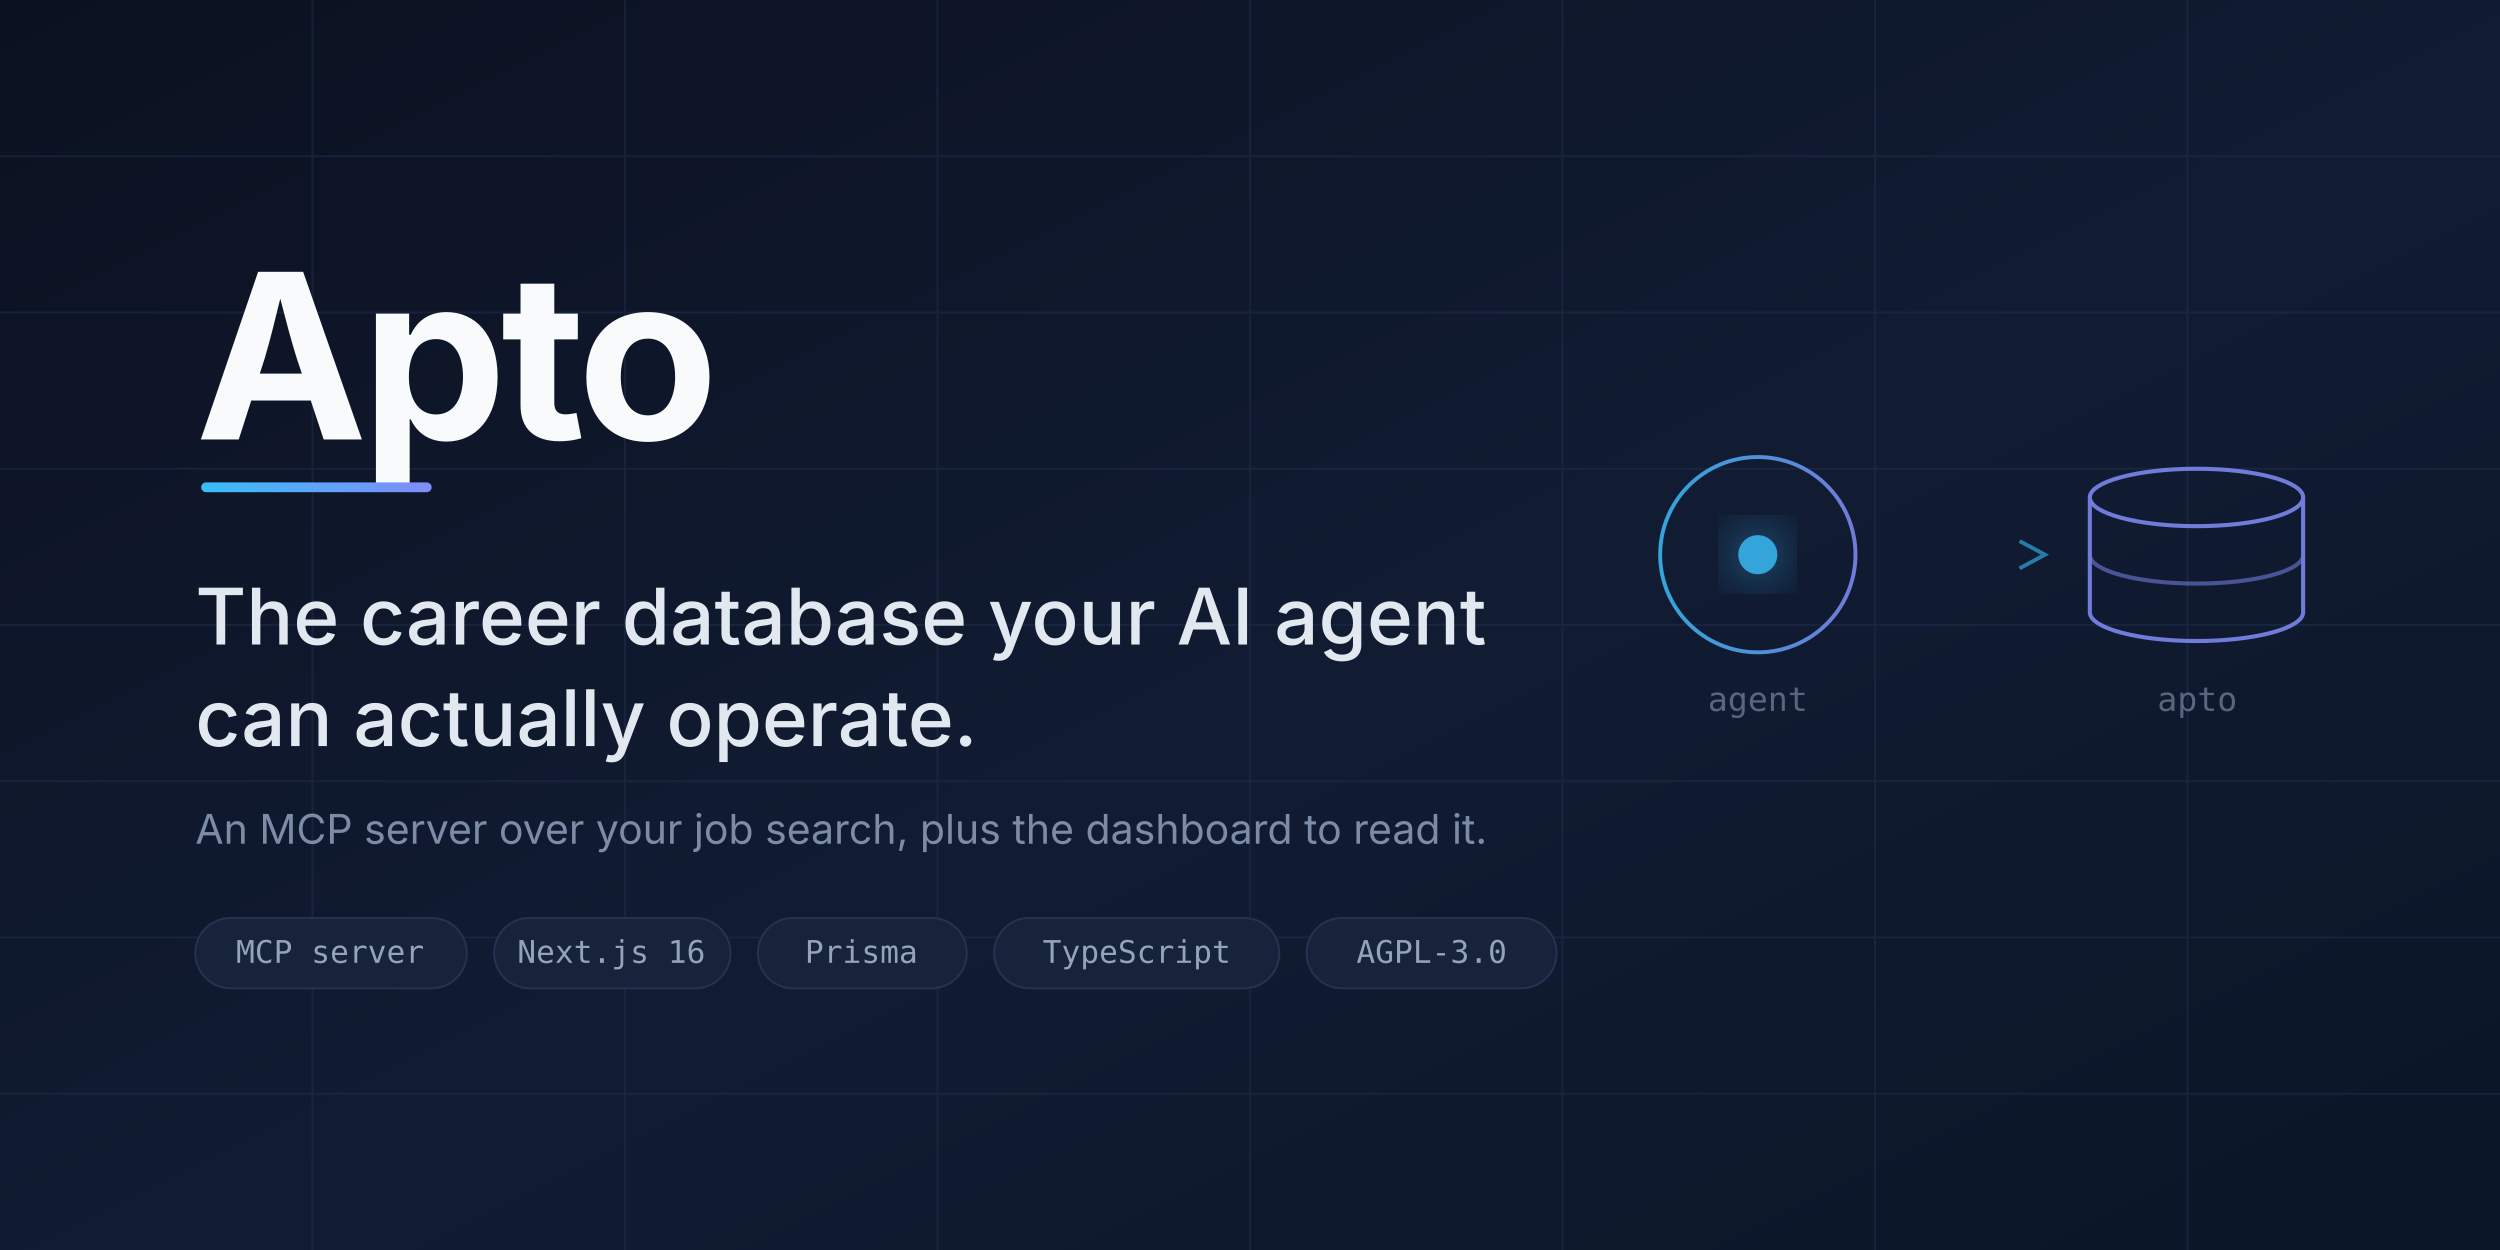
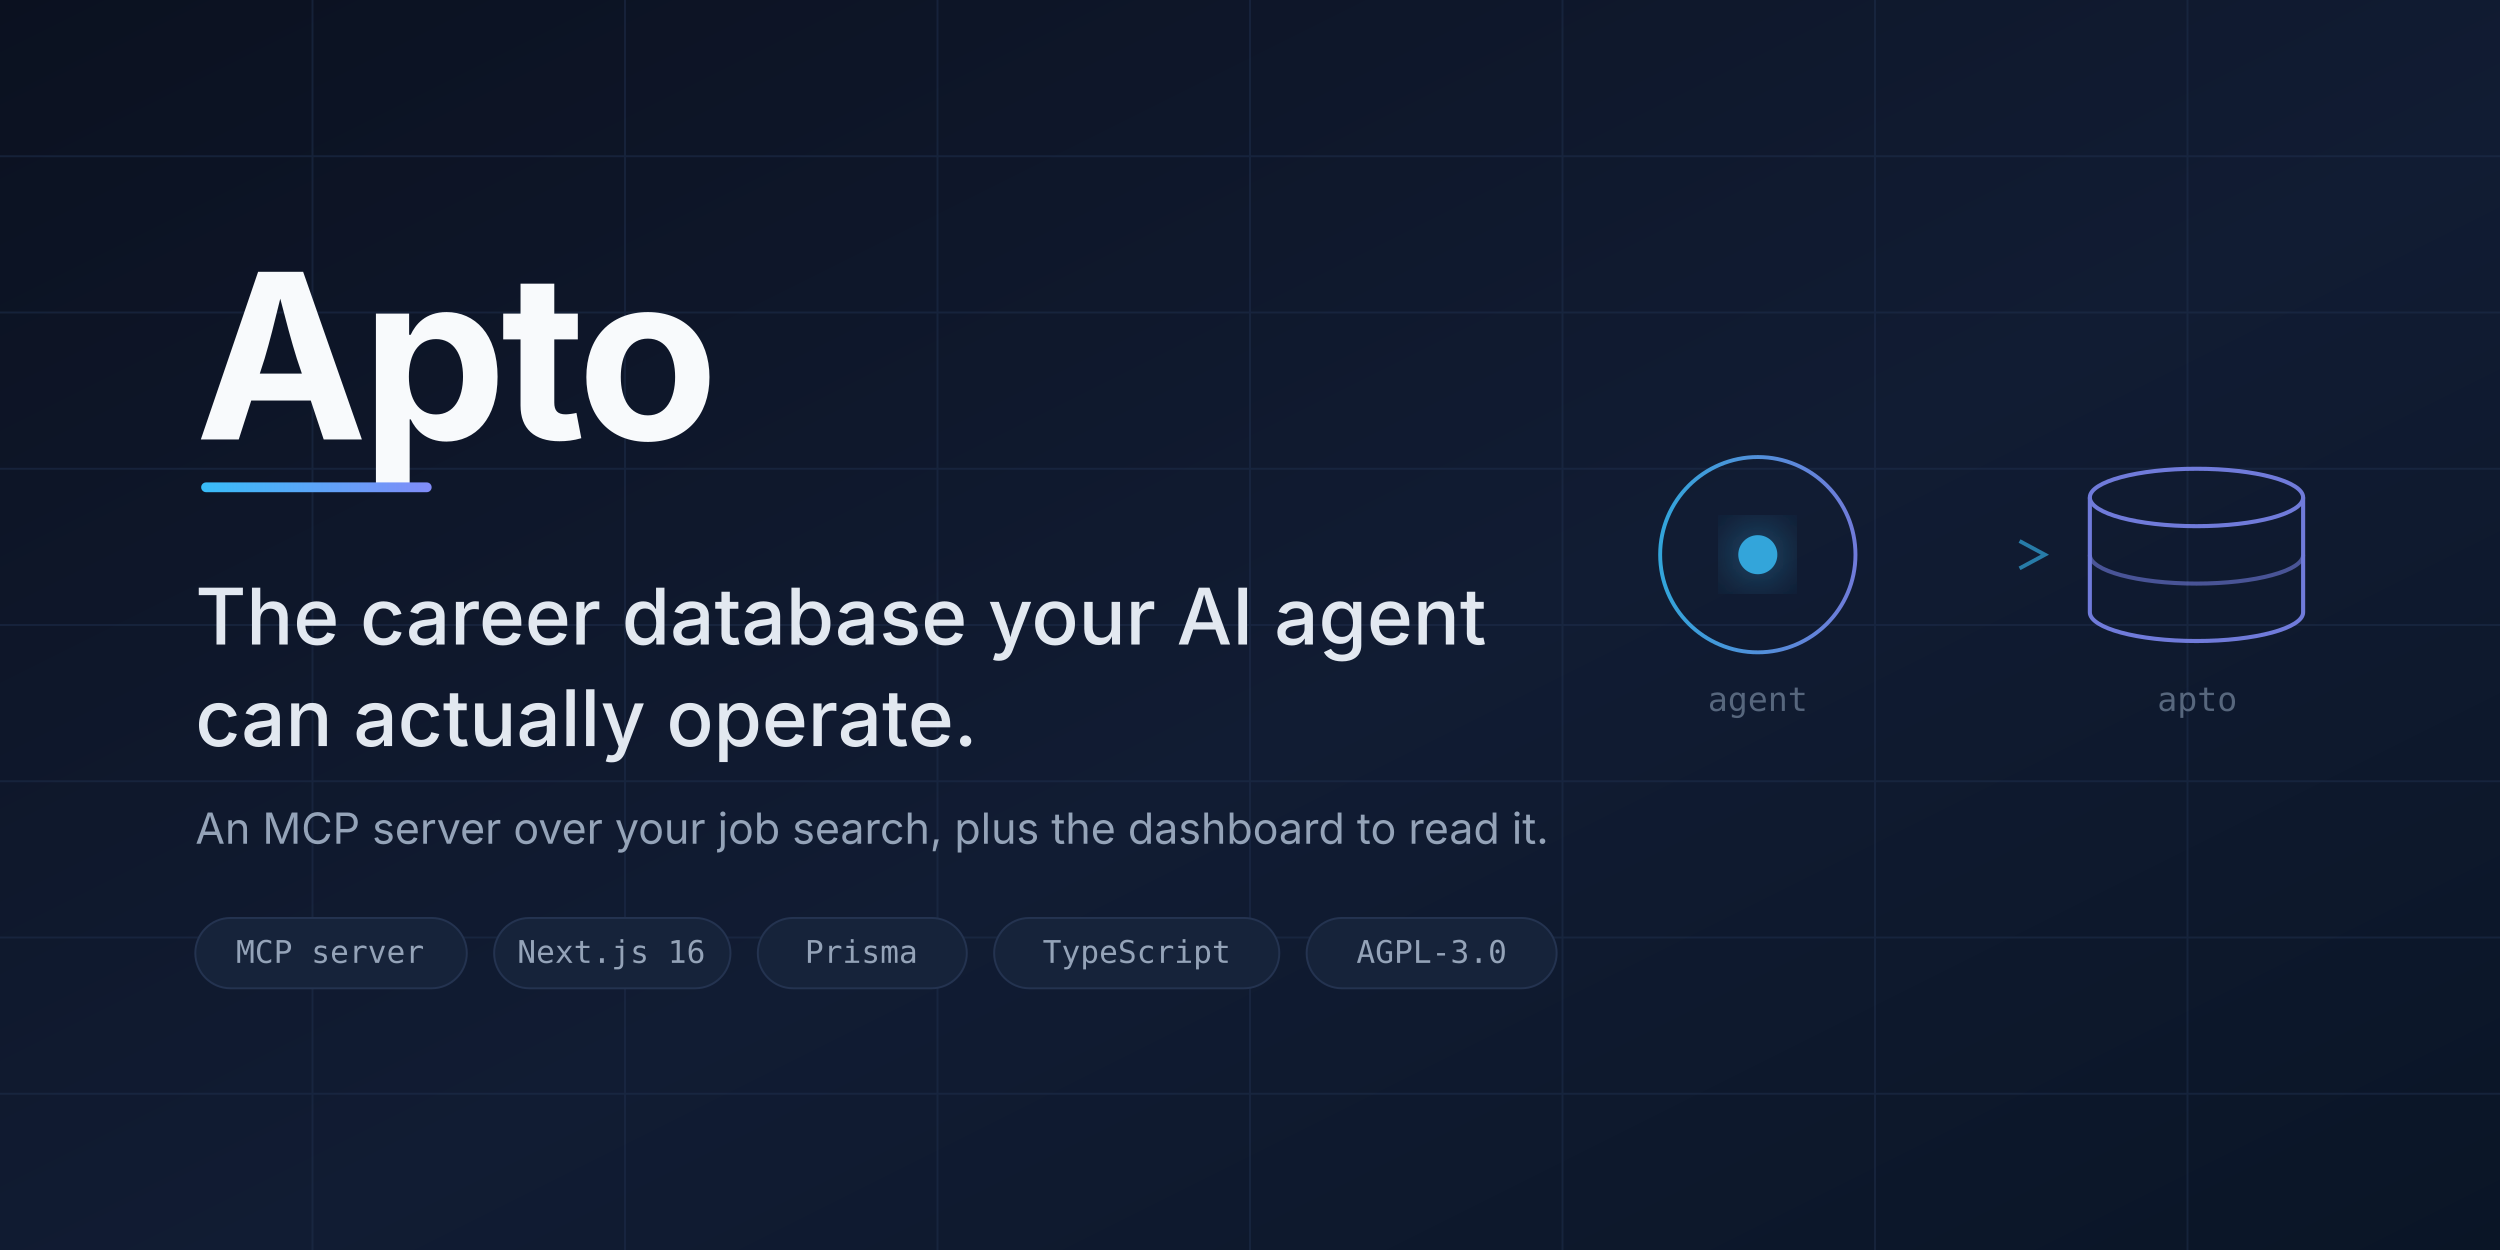
<svg xmlns="http://www.w3.org/2000/svg" viewBox="0 0 1280 640" width="1280" height="640" role="img" aria-label="Apto: the career database your AI agent can actually operate">
  <defs>
    <linearGradient id="bg" x1="0" y1="0" x2="1" y2="1">
      <stop offset="0%" stop-color="#0B1120" />
      <stop offset="55%" stop-color="#111C33" />
      <stop offset="100%" stop-color="#0A1526" />
    </linearGradient>
    <linearGradient id="accent" x1="0" y1="0" x2="1" y2="0">
      <stop offset="0%" stop-color="#38BDF8" />
      <stop offset="100%" stop-color="#818CF8" />
    </linearGradient>
    <linearGradient id="fade" x1="0" y1="0" x2="1" y2="0">
      <stop offset="0%" stop-color="#38BDF8" stop-opacity="0.9" />
      <stop offset="100%" stop-color="#38BDF8" stop-opacity="0" />
    </linearGradient>
    <filter id="glow" x="-50%" y="-50%" width="200%" height="200%">
      <feGaussianBlur stdDeviation="14" result="b" />
      <feMerge>
        <feMergeNode in="b" />
        <feMergeNode in="SourceGraphic" />
      </feMerge>
    </filter>
  </defs>
  <rect width="1280" height="640" fill="url(#bg)" />
  <g stroke="#1E2D4A" stroke-width="1" opacity="0.55">
    <path d="M0 80H1280M0 160H1280M0 240H1280M0 320H1280M0 400H1280M0 480H1280M0 560H1280" />
    <path d="M160 0V640M320 0V640M480 0V640M640 0V640M800 0V640M960 0V640M1120 0V640" />
  </g>
  <g opacity="0.85">
    <circle cx="900" cy="284" r="50" fill="none" stroke="url(#accent)" stroke-width="2" />
    <circle cx="900" cy="284" r="10" fill="#38BDF8" filter="url(#glow)" />
    <text x="900" y="364" text-anchor="middle" font-family="ui-monospace,SFMono-Regular,Menlo,monospace" font-size="17" fill="#64748B">agent</text>
    <path d="M956 284H1046" stroke="url(#fade)" stroke-width="2" stroke-dasharray="7 7" />
    <path d="M1034 277l13 7-13 7" fill="none" stroke="#38BDF8" stroke-width="2" opacity="0.7" />
    <g transform="translate(1070,240) scale(1.05)">
      <ellipse cx="52" cy="14" rx="52" ry="14" fill="none" stroke="#818CF8" stroke-width="2" />
      <path d="M0 14v56c0 7.7 23.3 14 52 14s52-6.3 52-14V14" fill="none" stroke="#818CF8" stroke-width="2" />
      <path d="M0 42c0 7.7 23.3 14 52 14s52-6.3 52-14" fill="none" stroke="#818CF8" stroke-width="2" opacity="0.6" />
    </g>
    <text x="1125" y="364" text-anchor="middle" font-family="ui-monospace,SFMono-Regular,Menlo,monospace" font-size="17" fill="#64748B">apto</text>
  </g>
  <text x="100" y="225" font-family="ui-sans-serif,system-ui,-apple-system,Segoe UI,sans-serif" font-size="118" font-weight="700" fill="#F8FAFC" letter-spacing="-3">Apto</text>
  <rect x="103" y="247" width="118" height="5" rx="2.5" fill="url(#accent)" />
  <g font-family="ui-sans-serif,system-ui,-apple-system,Segoe UI,sans-serif" font-size="40" font-weight="500" fill="#E2E8F0">
    <text x="100" y="330">The career database your AI agent</text>
    <text x="100" y="382">can actually operate.</text>
  </g>
-   <text x="100" y="432" font-family="ui-sans-serif,system-ui,-apple-system,Segoe UI,sans-serif" font-size="21" fill="#7C8CA6">An MCP server over your job search, plus the dashboard to read it.</text>
+   <text x="100" y="432" font-family="ui-sans-serif,system-ui,-apple-system,Segoe UI,sans-serif" font-size="22" fill="#94A3B8">An MCP server over your job search, plus the dashboard to read it.</text>
  <g font-family="ui-monospace,SFMono-Regular,Menlo,monospace" font-size="16" fill="#94A3B8">
    <rect x="100" y="470" width="139" height="36" rx="18" fill="#16233A" stroke="#243350" />
    <text x="169" y="493" text-anchor="middle">MCP server</text>
    <rect x="253" y="470" width="121" height="36" rx="18" fill="#16233A" stroke="#243350" />
    <text x="313" y="493" text-anchor="middle">Next.js 16</text>
    <rect x="388" y="470" width="107" height="36" rx="18" fill="#16233A" stroke="#243350" />
    <text x="441" y="493" text-anchor="middle">Prisma</text>
    <rect x="509" y="470" width="146" height="36" rx="18" fill="#16233A" stroke="#243350" />
    <text x="582" y="493" text-anchor="middle">TypeScript</text>
    <rect x="669" y="470" width="128" height="36" rx="18" fill="#16233A" stroke="#243350" />
    <text x="733" y="493" text-anchor="middle">AGPL-3.0</text>
  </g>
</svg>
